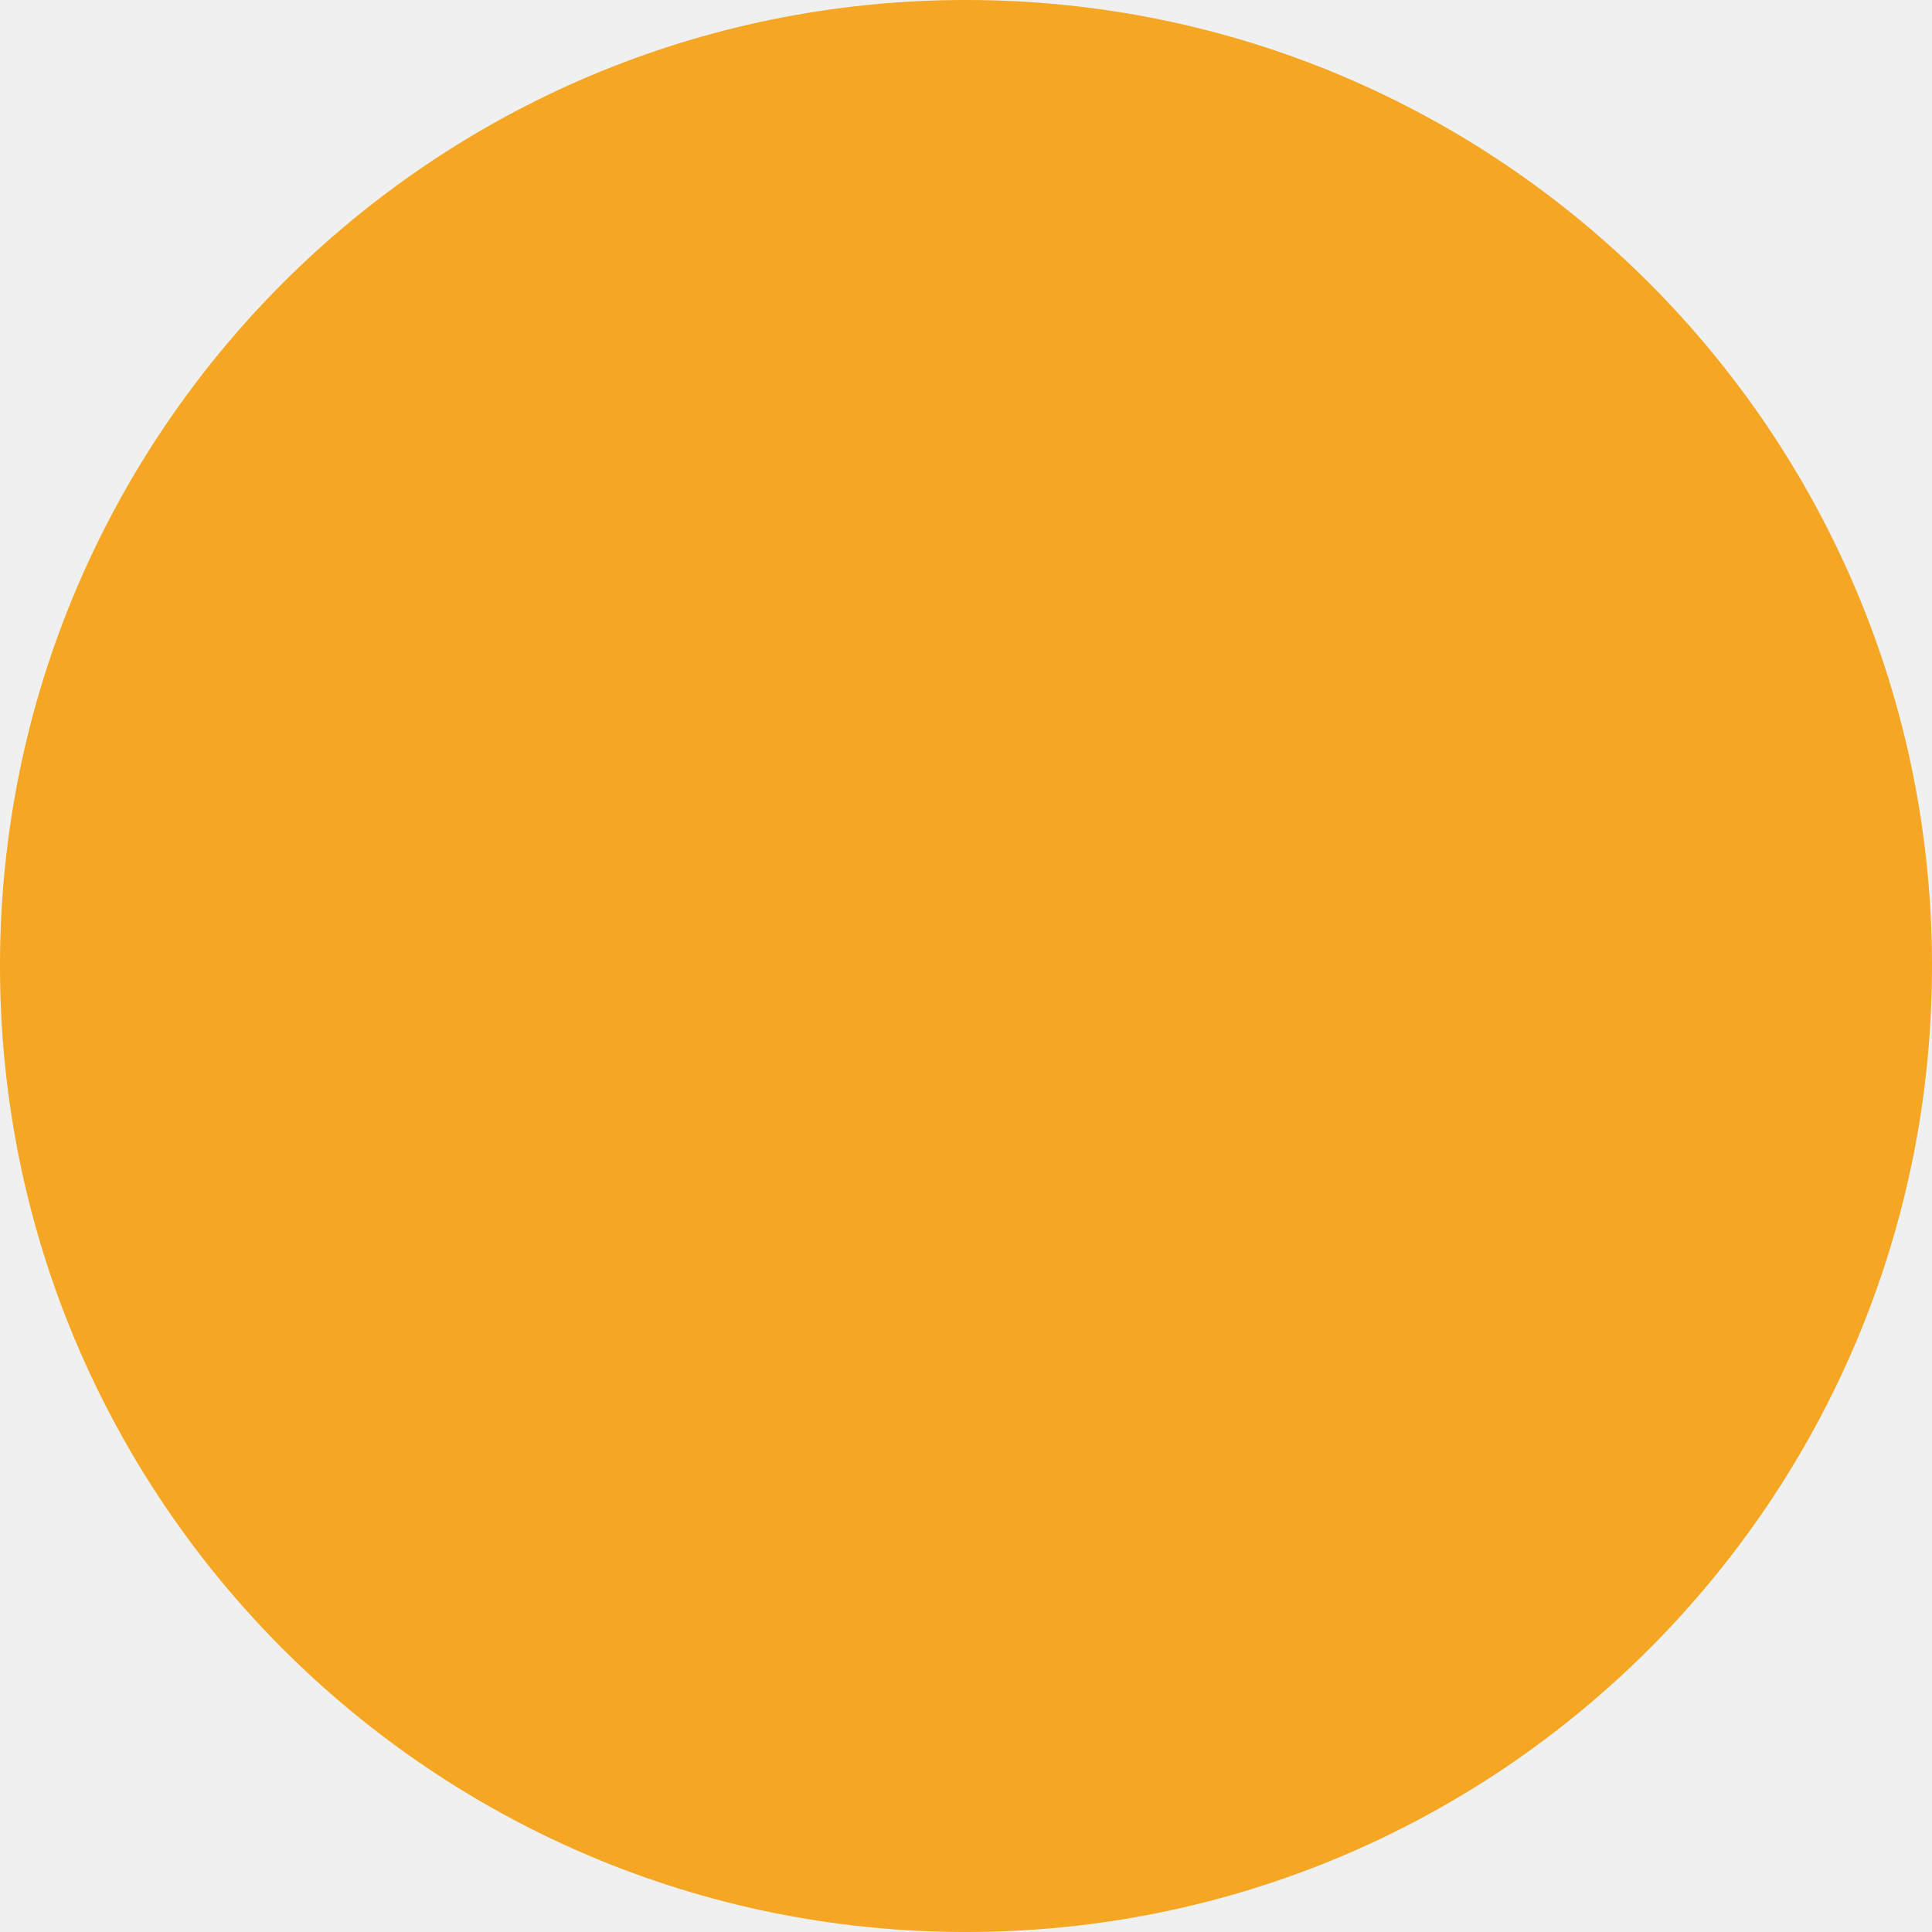
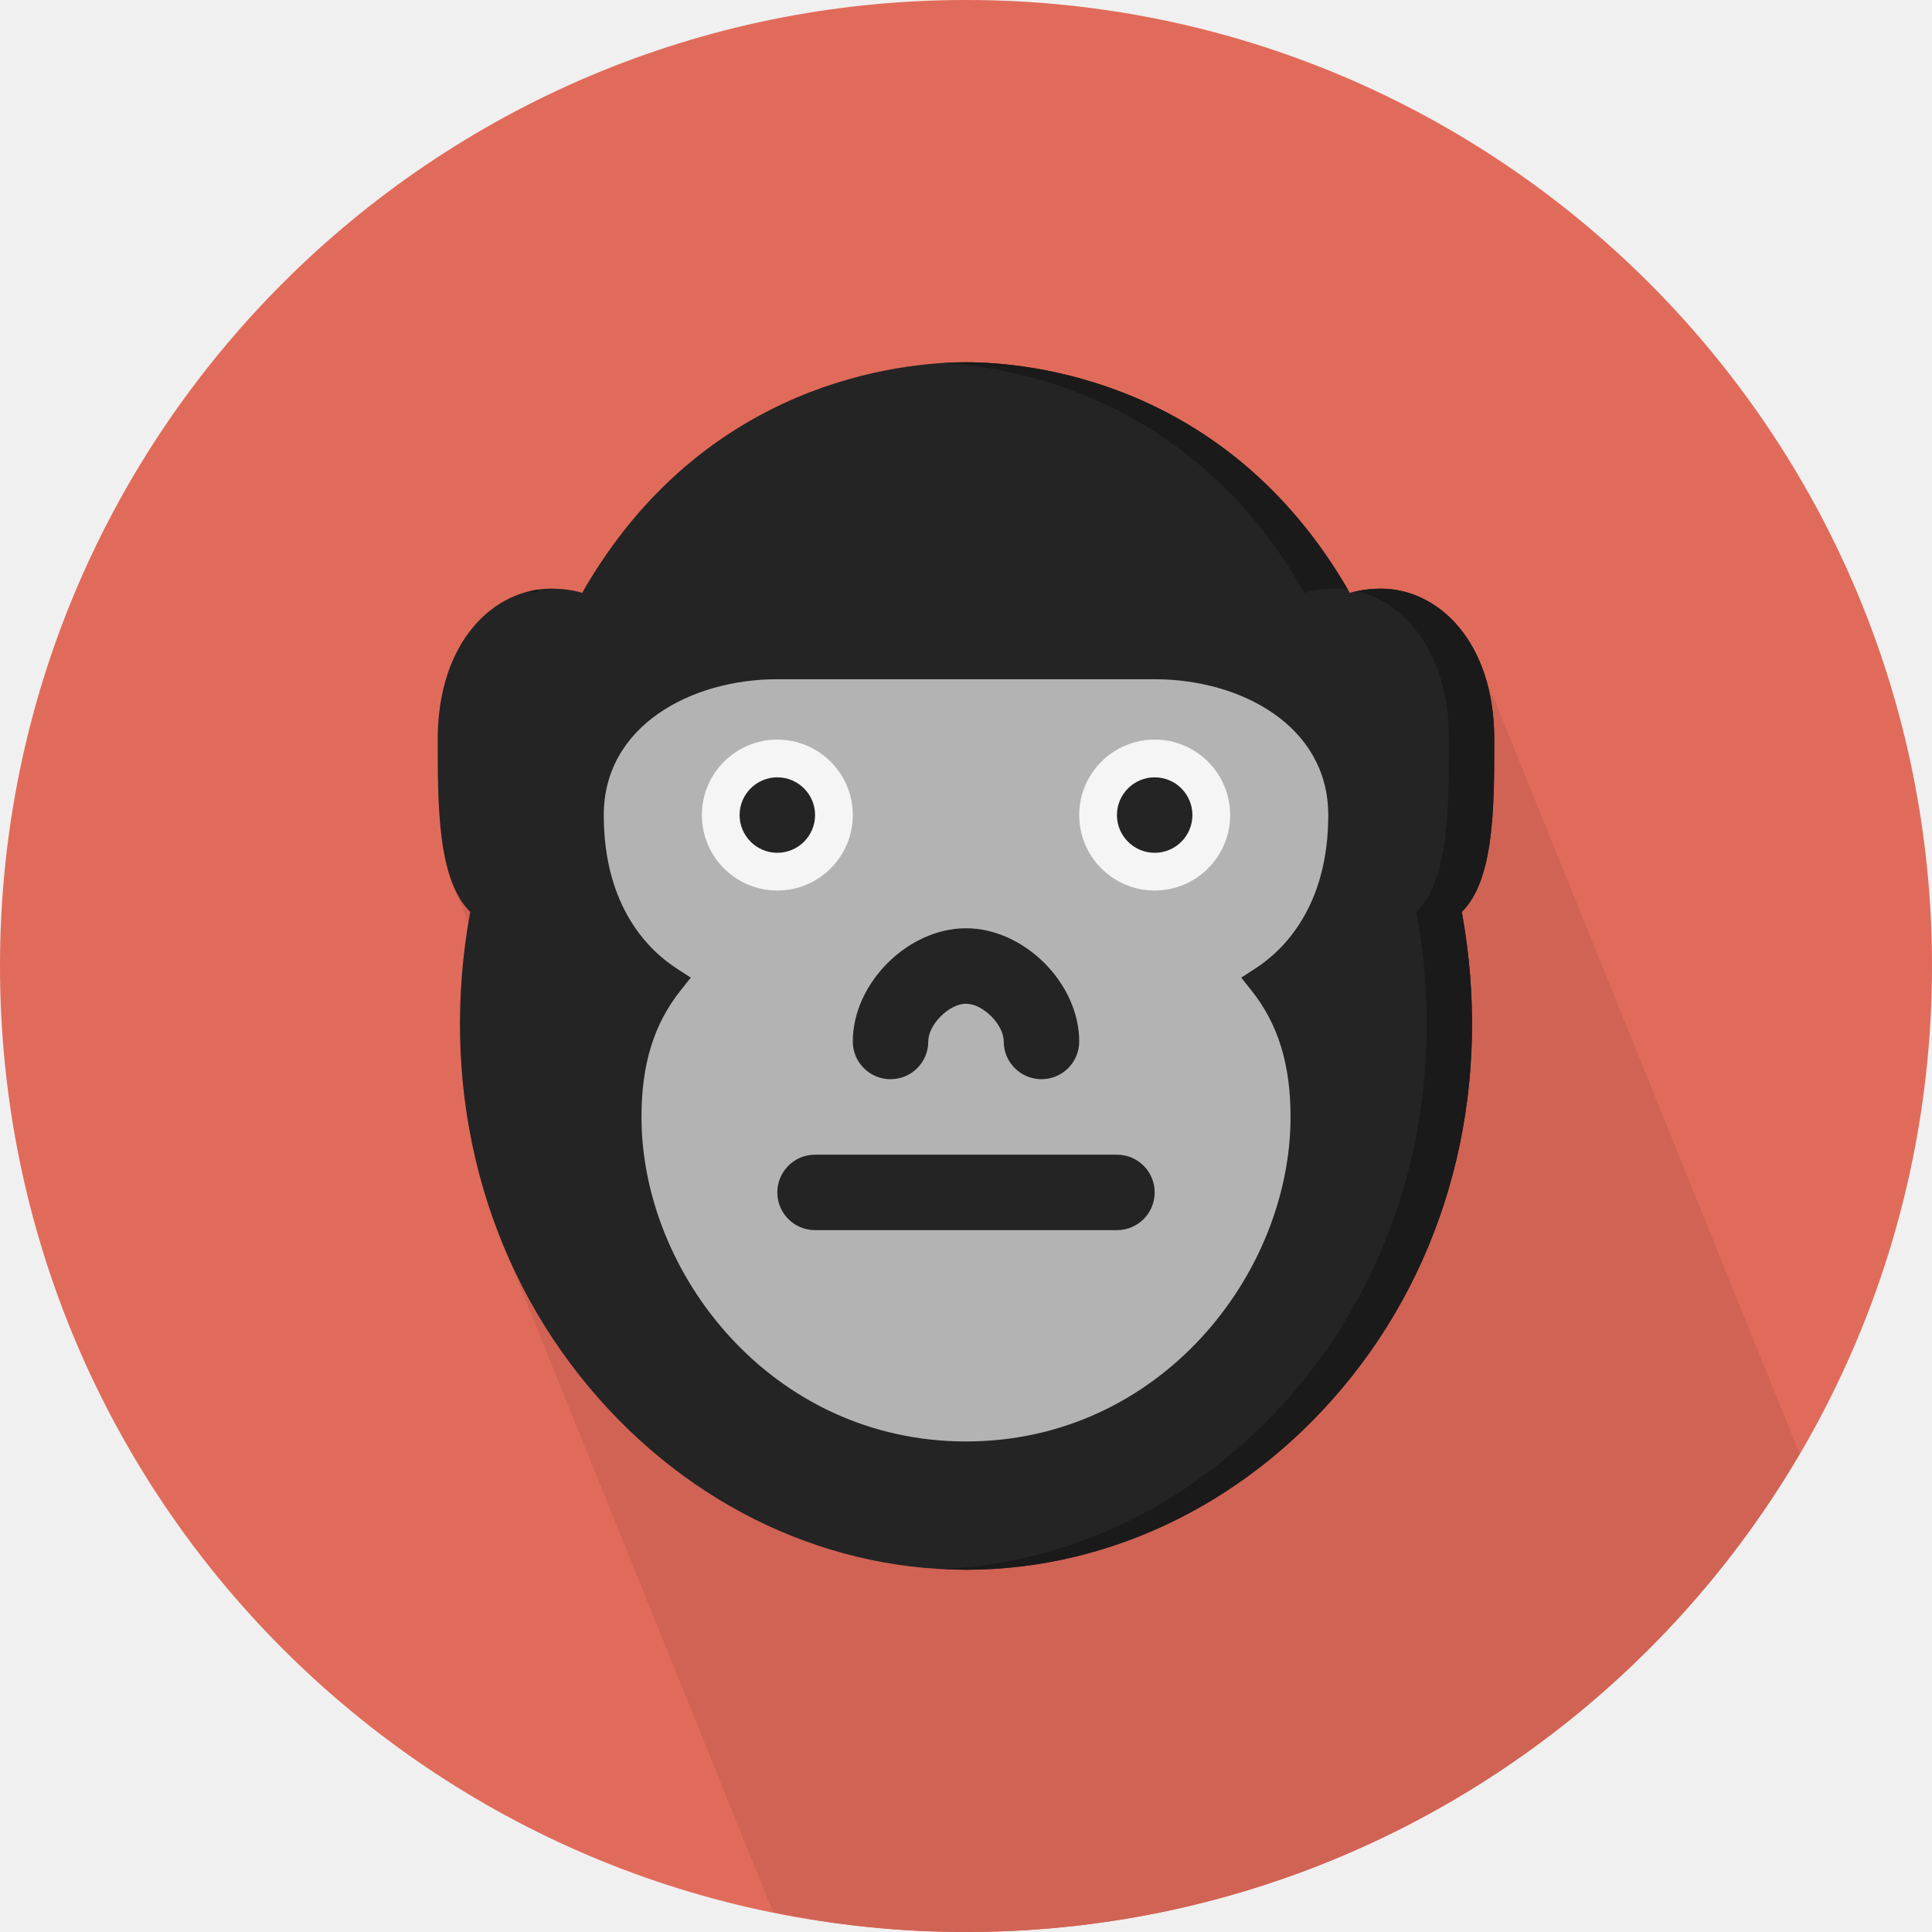
- <svg xmlns="http://www.w3.org/2000/svg" viewBox="0 0 512 512" style="height: 512px; width: 512px;">
-   <defs>
-     <filter id="glow">
-       <feGaussianBlur stdDeviation="7" result="coloredBlur" />
-       <feMerge>
-         <feMergeNode in="coloredBlur" />
-         <feMergeNode in="SourceGraphic" />
-       </feMerge>
-     </filter>
-   </defs>
-   <circle cx="256" cy="256" r="256" fill="#f5a623" opacity="1" stroke="#fff" stroke-width="0" />
-   <path fill="#000000" opacity="1" d="M363.783 ..." transform="translate(25.6, 25.6) scale(0.9, 0.9) rotate(0, 256, 256)" clip-path="false" filter="url(#glow)" />
-   <g font-family="Arial, Helvetica, sans-serif" font-size="120" font-style="normal" font-weight="bold" text-anchor="middle" class="" transform="translate(256,300)" style="touch-action: none;">
-     <text stroke="#000" stroke-width="30" opacity="1" />
-     <text fill="#fff" opacity="1" />
+ <svg xmlns="http://www.w3.org/2000/svg" version="1.1" id="Layer_1" x="0px" y="0px" width="128px" height="128px" viewBox="0 0 128 128" enable-background="new 0 0 128 128" xml:space="preserve">
+   <g>
+     <circle fill="#E16B5A" cx="64" cy="64" r="64" />
+     <path fill="#D16354" d="M119.23,96.322c-0.063-0.168-0.127-0.334-0.198-0.492c-0.079-0.208-0.158-0.414-0.247-0.609   c-0.079-0.21-0.159-0.418-0.248-0.613c-0.079-0.209-0.159-0.418-0.248-0.614c-0.08-0.21-0.16-0.419-0.25-0.617   c-0.079-0.208-0.158-0.414-0.247-0.61c-0.079-0.209-0.159-0.416-0.248-0.613c-0.079-0.209-0.159-0.416-0.248-0.613   c-0.08-0.21-0.159-0.419-0.25-0.617c-0.079-0.208-0.157-0.414-0.247-0.609c-0.078-0.209-0.158-0.418-0.248-0.613   c-0.08-0.211-0.16-0.42-0.25-0.618c-0.078-0.208-0.158-0.414-0.246-0.61c-0.08-0.21-0.16-0.419-0.25-0.617   c-0.08-0.207-0.158-0.412-0.248-0.608c-0.078-0.209-0.158-0.417-0.248-0.614c-0.078-0.209-0.158-0.417-0.248-0.613   c-0.078-0.211-0.16-0.42-0.25-0.617c-0.078-0.209-0.158-0.414-0.246-0.609c-0.08-0.209-0.16-0.417-0.248-0.614   c-0.08-0.209-0.158-0.417-0.248-0.614c-0.08-0.209-0.159-0.418-0.25-0.615c-0.08-0.208-0.157-0.414-0.248-0.61   c-0.077-0.209-0.157-0.417-0.248-0.614c-0.078-0.211-0.159-0.42-0.25-0.617c-0.077-0.209-0.156-0.414-0.245-0.609   c-0.08-0.21-0.16-0.419-0.25-0.617c-0.079-0.208-0.158-0.414-0.247-0.609c-0.079-0.209-0.159-0.418-0.248-0.613   c-0.079-0.209-0.159-0.417-0.248-0.614c-0.08-0.21-0.16-0.419-0.25-0.617c-0.079-0.208-0.158-0.413-0.247-0.61   c-0.079-0.209-0.159-0.416-0.248-0.612c-0.079-0.209-0.157-0.417-0.248-0.614c-0.08-0.21-0.159-0.419-0.25-0.617   c-0.079-0.207-0.157-0.414-0.247-0.609c-0.078-0.209-0.158-0.418-0.246-0.613c-0.08-0.209-0.16-0.417-0.248-0.614   c-0.08-0.211-0.162-0.42-0.25-0.618c-0.08-0.209-0.16-0.416-0.248-0.612c-0.08-0.208-0.158-0.414-0.248-0.609   c-0.078-0.209-0.158-0.417-0.248-0.614c-0.078-0.209-0.158-0.416-0.248-0.613c-0.078-0.211-0.16-0.42-0.25-0.617   c-0.078-0.207-0.158-0.413-0.246-0.609c-0.08-0.209-0.159-0.417-0.248-0.613c-0.079-0.209-0.159-0.418-0.248-0.614   c-0.079-0.21-0.16-0.419-0.25-0.616c-0.079-0.208-0.158-0.414-0.247-0.609c-0.079-0.209-0.159-0.418-0.248-0.615   c-0.079-0.209-0.159-0.416-0.248-0.613c-0.079-0.209-0.159-0.417-0.248-0.613c-0.08-0.212-0.162-0.422-0.252-0.622   c-0.078-0.206-0.157-0.411-0.245-0.605c-0.079-0.209-0.159-0.417-0.248-0.614c-0.079-0.209-0.159-0.416-0.248-0.613   c-0.08-0.21-0.16-0.419-0.25-0.617c-0.079-0.208-0.158-0.414-0.247-0.61c-0.079-0.209-0.159-0.417-0.248-0.613   c-0.079-0.209-0.159-0.417-0.247-0.614c-0.08-0.21-0.16-0.419-0.25-0.617c-0.08-0.208-0.158-0.414-0.248-0.61   c-0.078-0.209-0.158-0.417-0.248-0.613c-0.078-0.209-0.158-0.417-0.248-0.614c-0.078-0.209-0.158-0.417-0.248-0.614   c-0.08-0.212-0.162-0.422-0.252-0.622c-0.078-0.206-0.156-0.411-0.244-0.604c-0.08-0.209-0.158-0.417-0.248-0.614   c-0.08-0.209-0.158-0.417-0.248-0.614c-0.078-0.21-0.159-0.419-0.25-0.617c-0.078-0.208-0.157-0.414-0.248-0.609   c-0.077-0.209-0.157-0.417-0.246-0.614c-0.079-0.209-0.159-0.417-0.248-0.614c-0.079-0.21-0.16-0.419-0.25-0.617   c-0.079-0.208-0.158-0.413-0.247-0.609c-0.079-0.209-0.159-0.417-0.248-0.614c-0.079-0.209-0.159-0.417-0.248-0.614   c-0.079-0.21-0.16-0.419-0.25-0.616c-0.079-0.209-0.158-0.414-0.247-0.61c-0.08-0.211-0.161-0.42-0.25-0.618   c-0.079-0.208-0.156-0.414-0.247-0.61c-0.078-0.209-0.157-0.417-0.248-0.613c-0.08-0.21-0.159-0.419-0.25-0.617   c-0.077-0.208-0.157-0.414-0.245-0.61c-0.08-0.209-0.16-0.417-0.248-0.613c-1.305-3.459-4.01-5.256-6.695-5.256   c-0.311,0-0.598,0.021-0.873,0.056c-0.43,0.045-0.836,0.11-1.198,0.224c-0.043-0.076-0.089-0.146-0.132-0.221   C81.225,25.163,68.098,24,64,24c-0.19,0-0.406,0.004-0.634,0.01c-0.03,0.001-0.058,0.002-0.088,0.003   c-0.238,0.007-0.493,0.02-0.768,0.034c-0.003,0.001-0.006,0.001-0.01,0.001h0.001c-5.221,0.316-16.676,2.532-23.931,15.23   C37.972,39.092,37.281,39,36.5,39c-3.726,0-7.5,3.436-7.5,10c0,3.568,0.001,7.427,1.132,9.898c0.076,0.213,0.158,0.418,0.248,0.613   c0.076,0.214,0.159,0.421,0.25,0.618c0.076,0.211,0.157,0.414,0.247,0.609c0.05,0.141,0.106,0.273,0.162,0.407   c-1.239,7.521-0.387,14.98,2.408,21.601c0.083,0.205,0.162,0.411,0.248,0.613c0.083,0.207,0.164,0.416,0.251,0.619   c0.081,0.203,0.16,0.406,0.245,0.607c0.083,0.205,0.162,0.411,0.248,0.614c0.083,0.208,0.165,0.416,0.251,0.622   c0.082,0.201,0.16,0.406,0.245,0.604c0.083,0.207,0.164,0.415,0.251,0.62c0.081,0.203,0.16,0.406,0.245,0.607   c0.083,0.205,0.162,0.41,0.248,0.613c0.083,0.205,0.162,0.41,0.248,0.613c0.083,0.207,0.164,0.415,0.251,0.62   c0.081,0.203,0.16,0.406,0.245,0.606c0.083,0.205,0.162,0.412,0.248,0.613c0.083,0.205,0.162,0.411,0.248,0.614   c0.083,0.207,0.164,0.415,0.251,0.62c0.081,0.203,0.16,0.406,0.245,0.607c0.083,0.205,0.162,0.41,0.248,0.612   c0.083,0.205,0.162,0.411,0.248,0.614c0.084,0.21,0.167,0.42,0.254,0.628c0.08,0.2,0.159,0.401,0.242,0.601   c0.083,0.205,0.162,0.41,0.248,0.613c0.083,0.205,0.162,0.411,0.248,0.614c0.083,0.205,0.162,0.411,0.248,0.614   c0.083,0.207,0.164,0.414,0.251,0.619c0.081,0.203,0.16,0.405,0.245,0.606c0.083,0.205,0.162,0.411,0.248,0.614   c0.083,0.205,0.162,0.41,0.248,0.613c0.083,0.207,0.164,0.416,0.251,0.621c0.081,0.201,0.16,0.404,0.245,0.605   c0.083,0.205,0.162,0.411,0.248,0.613c0.083,0.205,0.162,0.412,0.248,0.615c0.084,0.209,0.167,0.42,0.254,0.627   c0.08,0.201,0.158,0.4,0.242,0.601c0.083,0.205,0.162,0.411,0.248,0.614c0.083,0.205,0.162,0.41,0.248,0.613   c0.083,0.205,0.162,0.411,0.248,0.613c0.083,0.207,0.164,0.415,0.251,0.62c0.081,0.203,0.16,0.405,0.245,0.606   c0.083,0.205,0.162,0.412,0.248,0.614c0.083,0.204,0.162,0.41,0.248,0.613c0.083,0.207,0.164,0.415,0.251,0.62   c0.081,0.203,0.16,0.406,0.245,0.607c0.083,0.205,0.162,0.41,0.248,0.612c0.083,0.205,0.162,0.411,0.248,0.614   c0.083,0.207,0.164,0.415,0.251,0.62c0.082,0.206,0.163,0.411,0.249,0.614c0.082,0.203,0.161,0.406,0.245,0.605   c0.083,0.205,0.162,0.411,0.248,0.614c0.083,0.204,0.162,0.411,0.248,0.614c0.083,0.207,0.164,0.414,0.251,0.619   c0.081,0.203,0.16,0.406,0.245,0.606c0.083,0.205,0.162,0.411,0.248,0.614c0.083,0.205,0.162,0.41,0.248,0.613   c0.083,0.207,0.164,0.416,0.251,0.621c0.081,0.202,0.16,0.404,0.245,0.605c0.083,0.205,0.162,0.41,0.248,0.613   c0.083,0.205,0.162,0.412,0.248,0.615c0.083,0.206,0.164,0.414,0.251,0.619c0.081,0.203,0.16,0.405,0.245,0.605   c0.083,0.209,0.165,0.416,0.251,0.623c0.082,0.201,0.16,0.406,0.245,0.605c0.083,0.205,0.162,0.411,0.248,0.613   c0.083,0.207,0.164,0.415,0.251,0.62c0.081,0.202,0.16,0.405,0.245,0.606c0.083,0.205,0.162,0.411,0.248,0.614   c0.083,0.205,0.162,0.411,0.248,0.613c0.083,0.207,0.164,0.415,0.251,0.62c0.081,0.203,0.16,0.406,0.245,0.606   c0.083,0.205,0.162,0.411,0.248,0.614c0.083,0.205,0.162,0.41,0.248,0.613c0.083,0.207,0.164,0.414,0.251,0.619   c0.049,0.123,0.099,0.246,0.149,0.369C55.344,127.559,59.62,128,64,128C87.552,128,108.119,115.27,119.23,96.322z" />
+     <path fill="#242424" d="M64,104c-9.775,0-19.092-4.668-25.557-12.809c-6.726-8.467-9.336-19.584-7.29-30.775   C29,58.297,29,53.424,29,49c0-6.564,3.774-10,7.5-10c0.781,0,1.472,0.093,2.07,0.278C46.632,25.17,59.881,24,64,24   s17.368,1.17,25.43,15.278C90.027,39.092,90.719,39,91.5,39c3.727,0,7.5,3.436,7.5,10c0,4.424,0,9.297-2.152,11.416   c2.045,11.191-0.563,22.311-7.291,30.775C83.092,99.332,73.775,104,64,104z" />
+     <path fill="#B3B3B3" d="M64,95.5c-12.861,0-21.5-11.117-21.5-21.5c0-3.489,0.82-6.148,2.581-8.367l0.686-0.863l-0.926-0.599   c-1.808-1.167-4.84-4.04-4.84-10.171c0-5.908,5.785-9,11.5-9h25c5.715,0,11.5,3.092,11.5,9c0,6.131-3.033,9.004-4.84,10.171   l-0.927,0.599l0.687,0.863c1.761,2.219,2.581,4.878,2.581,8.367C85.5,84.383,76.861,95.5,64,95.5z" />
+     <g>
+       <path fill="#1A1A1A" d="M86.43,39.278C87.027,39.092,87.719,39,88.5,39c0.266,0,0.532,0.021,0.797,0.058    C81.225,25.163,68.098,24,64,24c-0.412,0-0.919,0.013-1.5,0.048C67.723,24.365,79.175,26.582,86.43,39.278z" />
+       <path fill="#1A1A1A" d="M99,49c0-6.564-3.773-10-7.5-10c-0.58,0-1.093,0.068-1.573,0.171C93.131,39.935,96,43.277,96,49    c0,4.424,0,9.297-2.152,11.416c2.045,11.191-0.563,22.311-7.291,30.775c-6.133,7.723-14.832,12.313-24.057,12.764    C62.999,103.979,63.499,104,64,104c9.775,0,19.092-4.668,25.557-12.809c6.728-8.467,9.336-19.584,7.291-30.775    C99,58.297,99,53.424,99,49z" />
+       <path fill="#1A1A1A" d="M35.073,39.171c0.166,0.035,0.344,0.061,0.498,0.107c0.043-0.076,0.089-0.146,0.132-0.222    C35.492,39.085,35.281,39.121,35.073,39.171z" />
+     </g>
+     <path fill="#242424" d="M69,71.5c-1.382,0-2.5-1.118-2.5-2.5c0-1.123-1.377-2.5-2.5-2.5s-2.5,1.377-2.5,2.5   c0,1.382-1.118,2.5-2.5,2.5s-2.5-1.118-2.5-2.5c0-3.855,3.645-7.5,7.5-7.5c3.855,0,7.5,3.645,7.5,7.5   C71.5,70.382,70.382,71.5,69,71.5z" />
+     <path fill="#F5F5F5" d="M76.5,59c-2.756,0-5-2.241-5-5s2.244-5,5-5c2.759,0,5,2.241,5,5S79.259,59,76.5,59z" />
+     <path fill="#242424" d="M76.5,56.5c-1.377,0-2.5-1.121-2.5-2.5s1.123-2.5,2.5-2.5c1.382,0,2.5,1.121,2.5,2.5S77.882,56.5,76.5,56.5   z" />
+     <path fill="#F5F5F5" d="M51.5,59c-2.759,0-5-2.241-5-5s2.241-5,5-5c2.756,0,5,2.241,5,5S54.256,59,51.5,59z" />
+     <path fill="#242424" d="M51.498,56.5C50.121,56.5,49,55.379,49,54s1.121-2.5,2.498-2.5C52.88,51.5,54,52.621,54,54   S52.879,56.5,51.498,56.5z" />
+     <path fill="#242424" d="M74,81.5H54c-1.382,0-2.5-1.118-2.5-2.5s1.118-2.5,2.5-2.5h20c1.382,0,2.5,1.118,2.5,2.5   S75.382,81.5,74,81.5z" />
  </g>
</svg>
